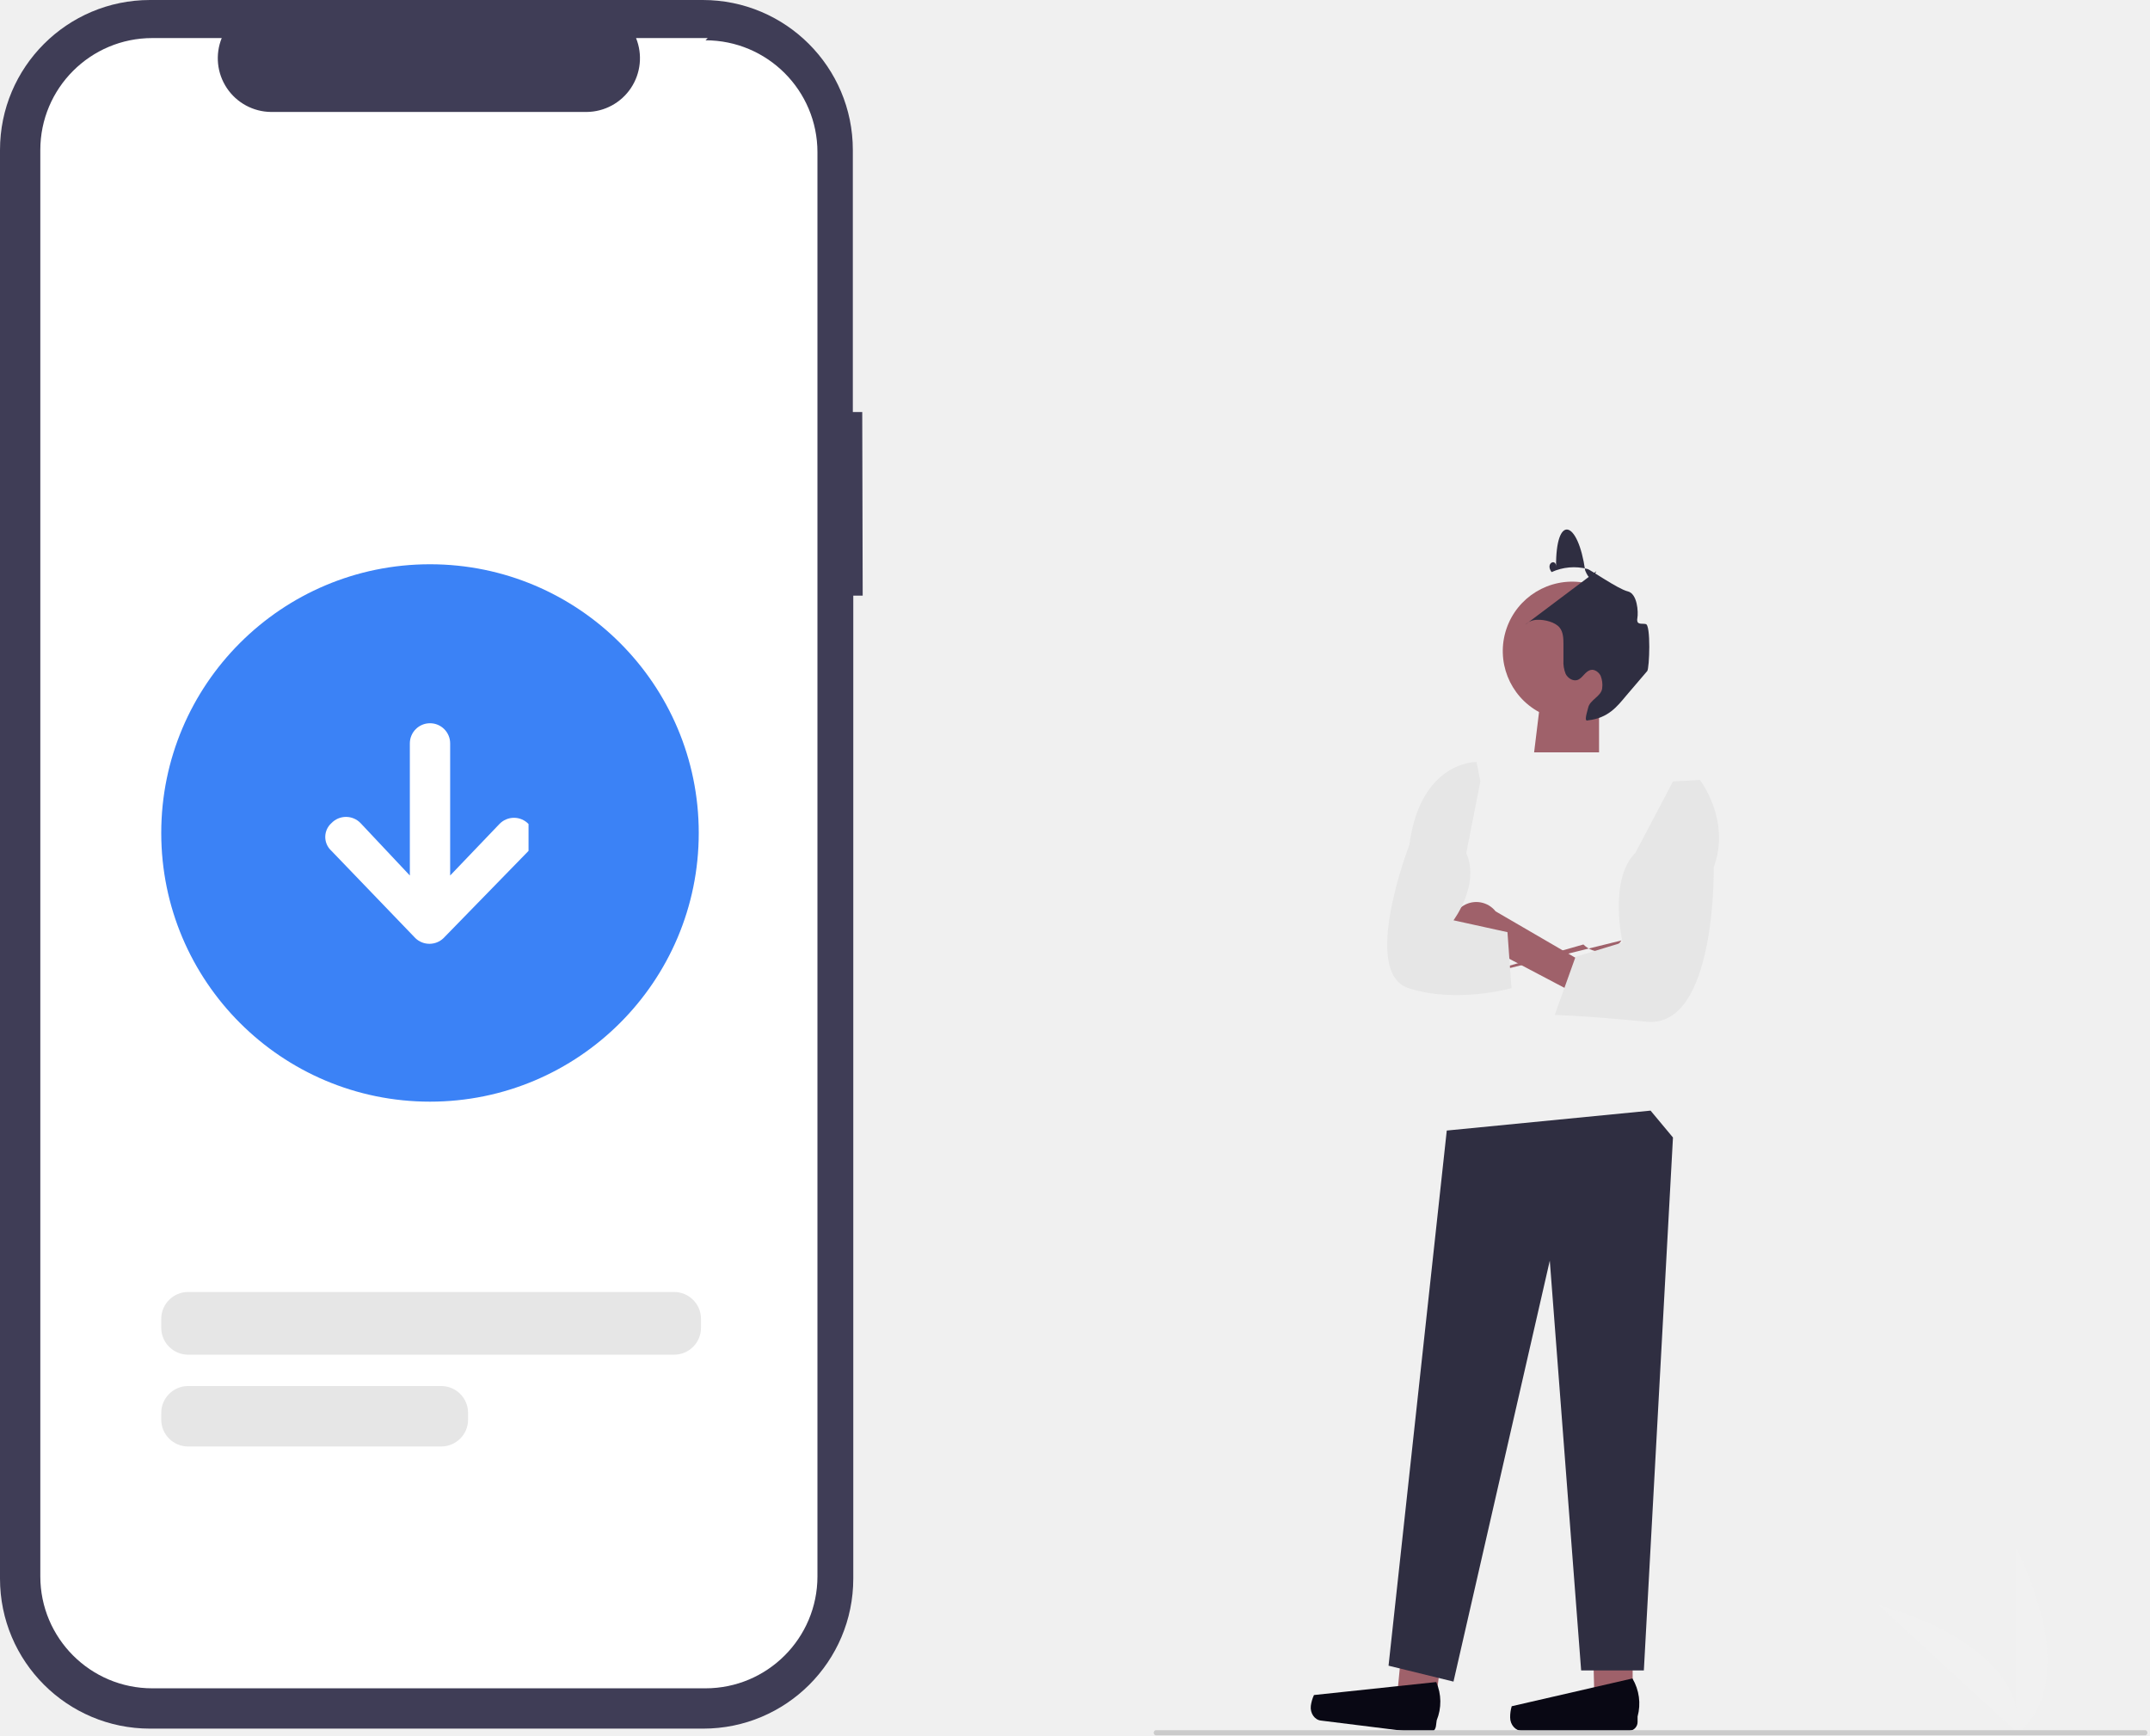
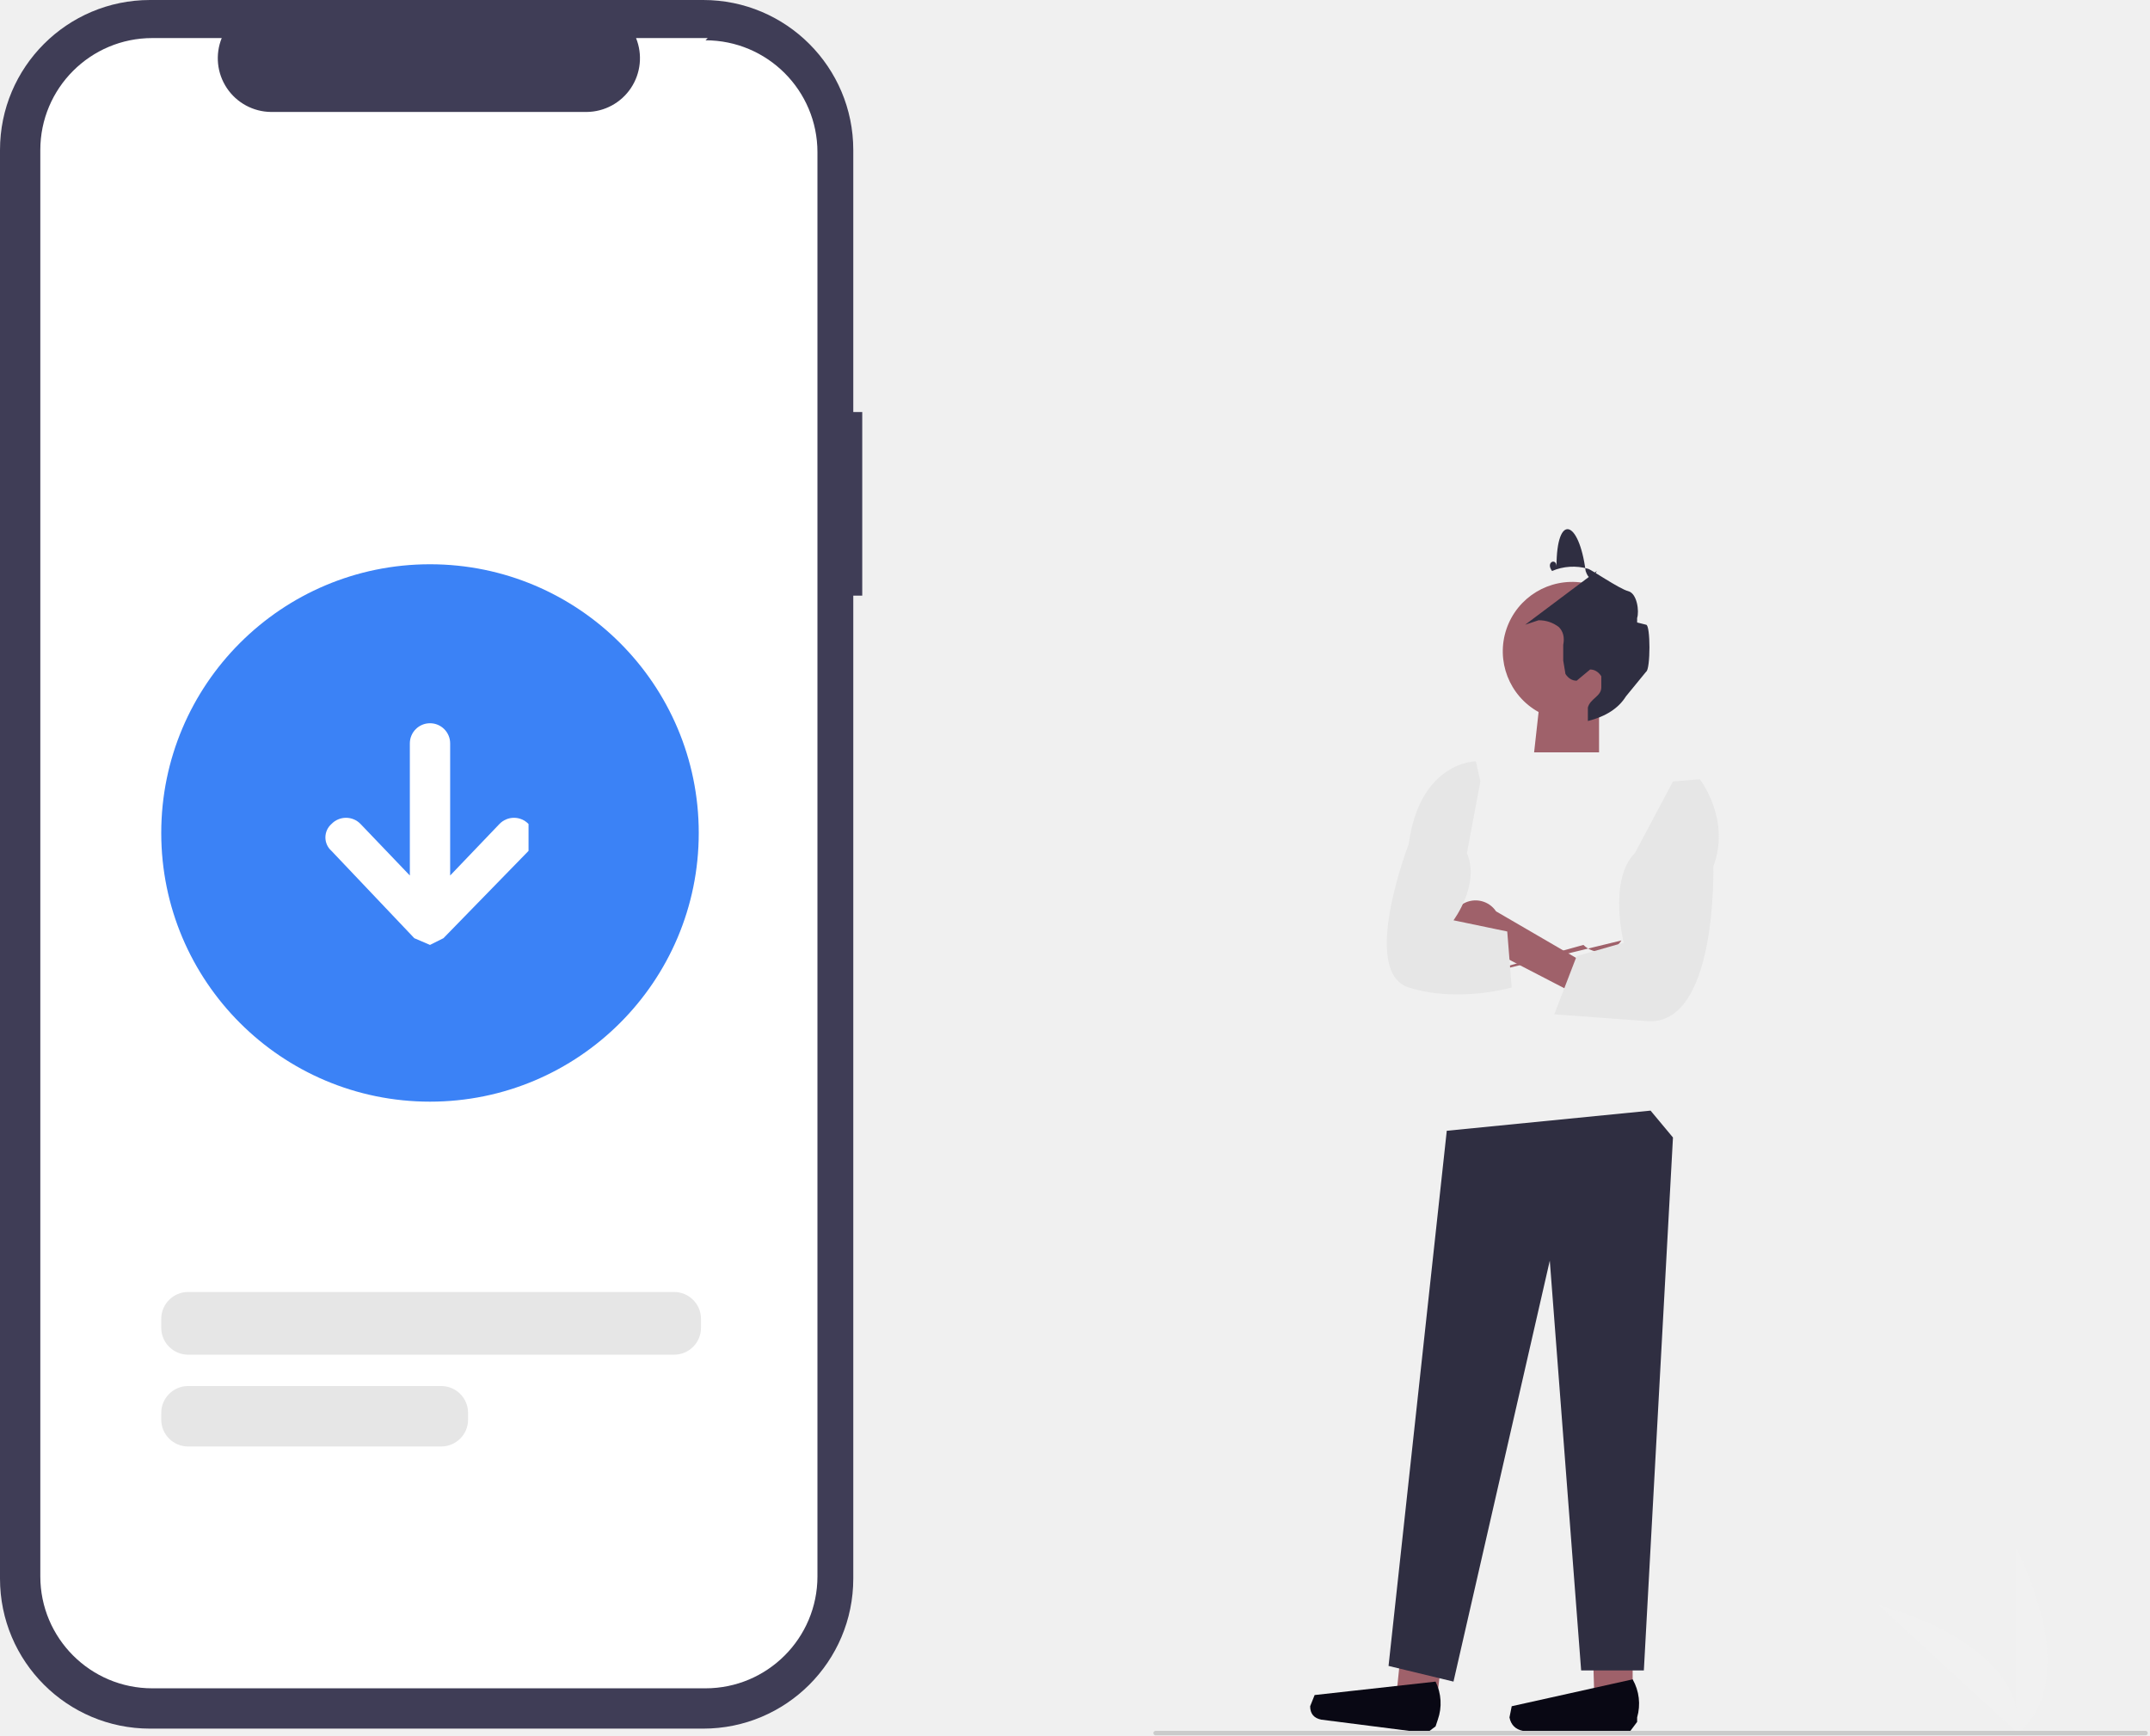
<svg xmlns="http://www.w3.org/2000/svg" width="960" height="775" viewBox="0 0 960 775">
  <g transform="translate(-516 -206)">
-     <path fill="#9f616a" d="m1156.6 969.8-17.2-2.1 6.6-67.7 18.9 2.3Z" />
-     <path fill="#090814" d="M1102.7 963a17 17 0 0 0-1.4 4.8c-.4 3.3 1.7 6.3 4.5 6.6l47.4 5.9a4 4 0 0 0 4-3.7l.3-2.3a22 22 0 0 0-.2-17.1" />
-     <path fill="#9f616a" d="M1245 968h-17l-1.7-68h18.7Z" />
-     <path fill="#090814" d="M1191 968a17 17 0 0 0-.7 5c0 3.3 2.4 6 5.3 6h48a4 4 0 0 0 3.6-4.1v-2.3a22 22 0 0 0-2.3-17" />
-     <path fill="#9f616a" d="m1201 542 2.2-18a31 31 0 1 1 45.8-28v.2a31 31 0 0 1-19 29V542Z" />
+     <path fill="#9f616a" d="m1157 970-18-2 7-68 19 2Z" />
+     <path fill="#090814" d="m1103 963-2 5q0 5 5 6l47 6 4-3 1-3a22 22 0 0 0-1-17" />
+     <path fill="#9f616a" d="M1245 968h-17l-2-68h19Z" />
+     <path fill="#090814" d="m1191 968-1 5q1 5 6 6h48l3-4v-2a22 22 0 0 0-2-17" />
+     <path fill="#9f616a" d="m1201 542 2-18a31 31 0 1 1 46-28 31 31 0 0 1-19 29v17Z" />
    <path fill="#f1f1f1" d="M1416 981v-84s32 59 0 84" />
    <path fill="#f1f1f1" d="m1417 980-62-57s66 16 62 57" />
-     <path fill="#3f3d56" d="M901 390h-4.2V273a67 67 0 0 0-67-67H583a67 67 0 0 0-67 67v638a67 67 0 0 0 67 67h247a67 67 0 0 0 67-67V472h4.2Z" />
+     <path fill="#3f3d56" d="M901 390h-4V273a67 67 0 0 0-67-67H583a67 67 0 0 0-67 67v638a67 67 0 0 0 67 67h247a67 67 0 0 0 67-67V472h4Z" />
    <path fill="#fff" d="M832 223h-32a24 24 0 0 1-22 33H637a24 24 0 0 1-22-33h-31a50 50 0 0 0-50 50v637a50 50 0 0 0 50 50h247a50 50 0 0 0 50-50V274a50 50 0 0 0-50-50Z" />
    <circle cx="120" cy="120" r="120" fill="#3b82f6" transform="translate(588 458)" />
-     <path fill="#fff" d="m752 586-38 39a9 9 0 0 1-6.2 2.5h-.1a9 9 0 0 1-6.2-2.5L664 586l-.4-.4a8.3 8.3 0 0 1 .4-12 9 9 0 0 1 13 0l22 23.4v-59a9 9 0 0 1 18 0v59l22-23a9 9 0 0 1 13 0" />
-     <path fill="#2f2e41" d="m1253 702 10 12-13 238h-28l-14-183-43 188-29-7.1 26-239Z" />
+     <path fill="#fff" d="m752 586-38 39-6 3-7-3-37-39a8 8 0 0 1 0-12 9 9 0 0 1 13 0l22 23v-59a9 9 0 0 1 18 0v59l22-23a9 9 0 0 1 13 0" />
+     <path fill="#2f2e41" d="m1253 702 10 12-13 238h-28l-14-183-43 188-29-7 26-239Z" />
    <path fill="#e6e6e6" d="m1168 549 28-14" />
-     <path fill="#2f2e41" d="M1197 485a8 8 0 0 1 5.6-2.2c3.1-.1 7.8 1 9.8 3.5 1.6 2 1.7 4.8 1.7 7.4v7.1a14 14 0 0 0 1 6.2c1 1.9 3.2 3.3 5.2 2.7 2.4-.8 3.4-3.9 6-4.5 1.7-.4 3.6 1 4.4 2.6a11 11 0 0 1 .7 5.5c-.3 3.7-5.6 5.2-6.3 8.9-.5 2.1-2 6.3 0 5.5 9-1 13-6.2 17-11l9.4-11c1-1.1 1.7-21-.7-21-1.2-.3-3 .2-3.6-.9a3 3 0 0 1-.1-1.7c.5-2.8 0-11-4.3-12s-17-9.9-18-10a24 24 0 0 0-16 1.4c-3-4.1 2.2-6.3 2-2.3-.2-24 9.8-21 13 1.6 1.7 4 2.9 4.6 5 .3" />
-     <path fill="#9f616a" d="M1165 624a11 11 0 0 0 16 5.5l56 29.5 1.8-14-55-32a11 11 0 0 0-18.8 11" />
-     <path fill="#9f616a" d="M1240 626a11 11 0 0 1-17 1.8l-61 17.5" />
-     <path fill="#e6e6e6" d="m1263 555 12-.7s14 18 6.2 39c0 0 1.3 72-30 69s-41-3-41-3l9.3-26 21-6.4s-6.4-28 5.7-40Zm-86 0-1.7-8.7s-25-.6-30 37c0 0-22 57-.4 64s46 0 46 0l-1.8-25-24.1-5.3s12-16 5.7-30Z" />
-     <path fill="#cbcbcb" d="M1474 981h-442a1.2 1.2 0 0 1 0-2.3h442a1.2 1.2 0 0 1 0 2.3" />
+     <path fill="#2f2e41" d="m1197 485 6-2q5 0 9 3 3 3 2 8v7l1 6q2 3 5 3l6-5q3 0 5 3v5c0 4-5 5-6 9v6q12-3 17-11l9-11c2-1 2-21 0-21l-4-1v-2c1-3 0-11-4-12s-17-10-18-10a24 24 0 0 0-16 1c-3-4 2-6 2-2 0-24 10-21 13 2q2 6 5 0" />
+     <path fill="#9f616a" d="M1165 624a11 11 0 0 0 16 6l56 29 2-14-55-32a11 11 0 0 0-19 11" />
+     <path fill="#9f616a" d="M1240 626a11 11 0 0 1-17 2l-61 17" />
+     <path fill="#e6e6e6" d="m1263 555 12-1s14 18 6 39c0 0 2 72-30 69l-41-3 10-26 21-6s-7-28 5-40Zm-86 0-2-9s-25 0-30 37c0 0-22 57 0 64s46 0 46 0l-2-25-24-5s12-16 6-30Z" />
+     <path fill="#cbcbcb" d="M1474 981h-442a1 1 0 0 1 0-2h442a1 1 0 0 1 0 2" />
    <rect width="241" height="28" fill="#e6e6e6" rx="12" transform="translate(588 783)" />
    <rect width="137" height="27" fill="#e6e6e6" rx="12" transform="translate(588 825)" />
  </g>
</svg>
